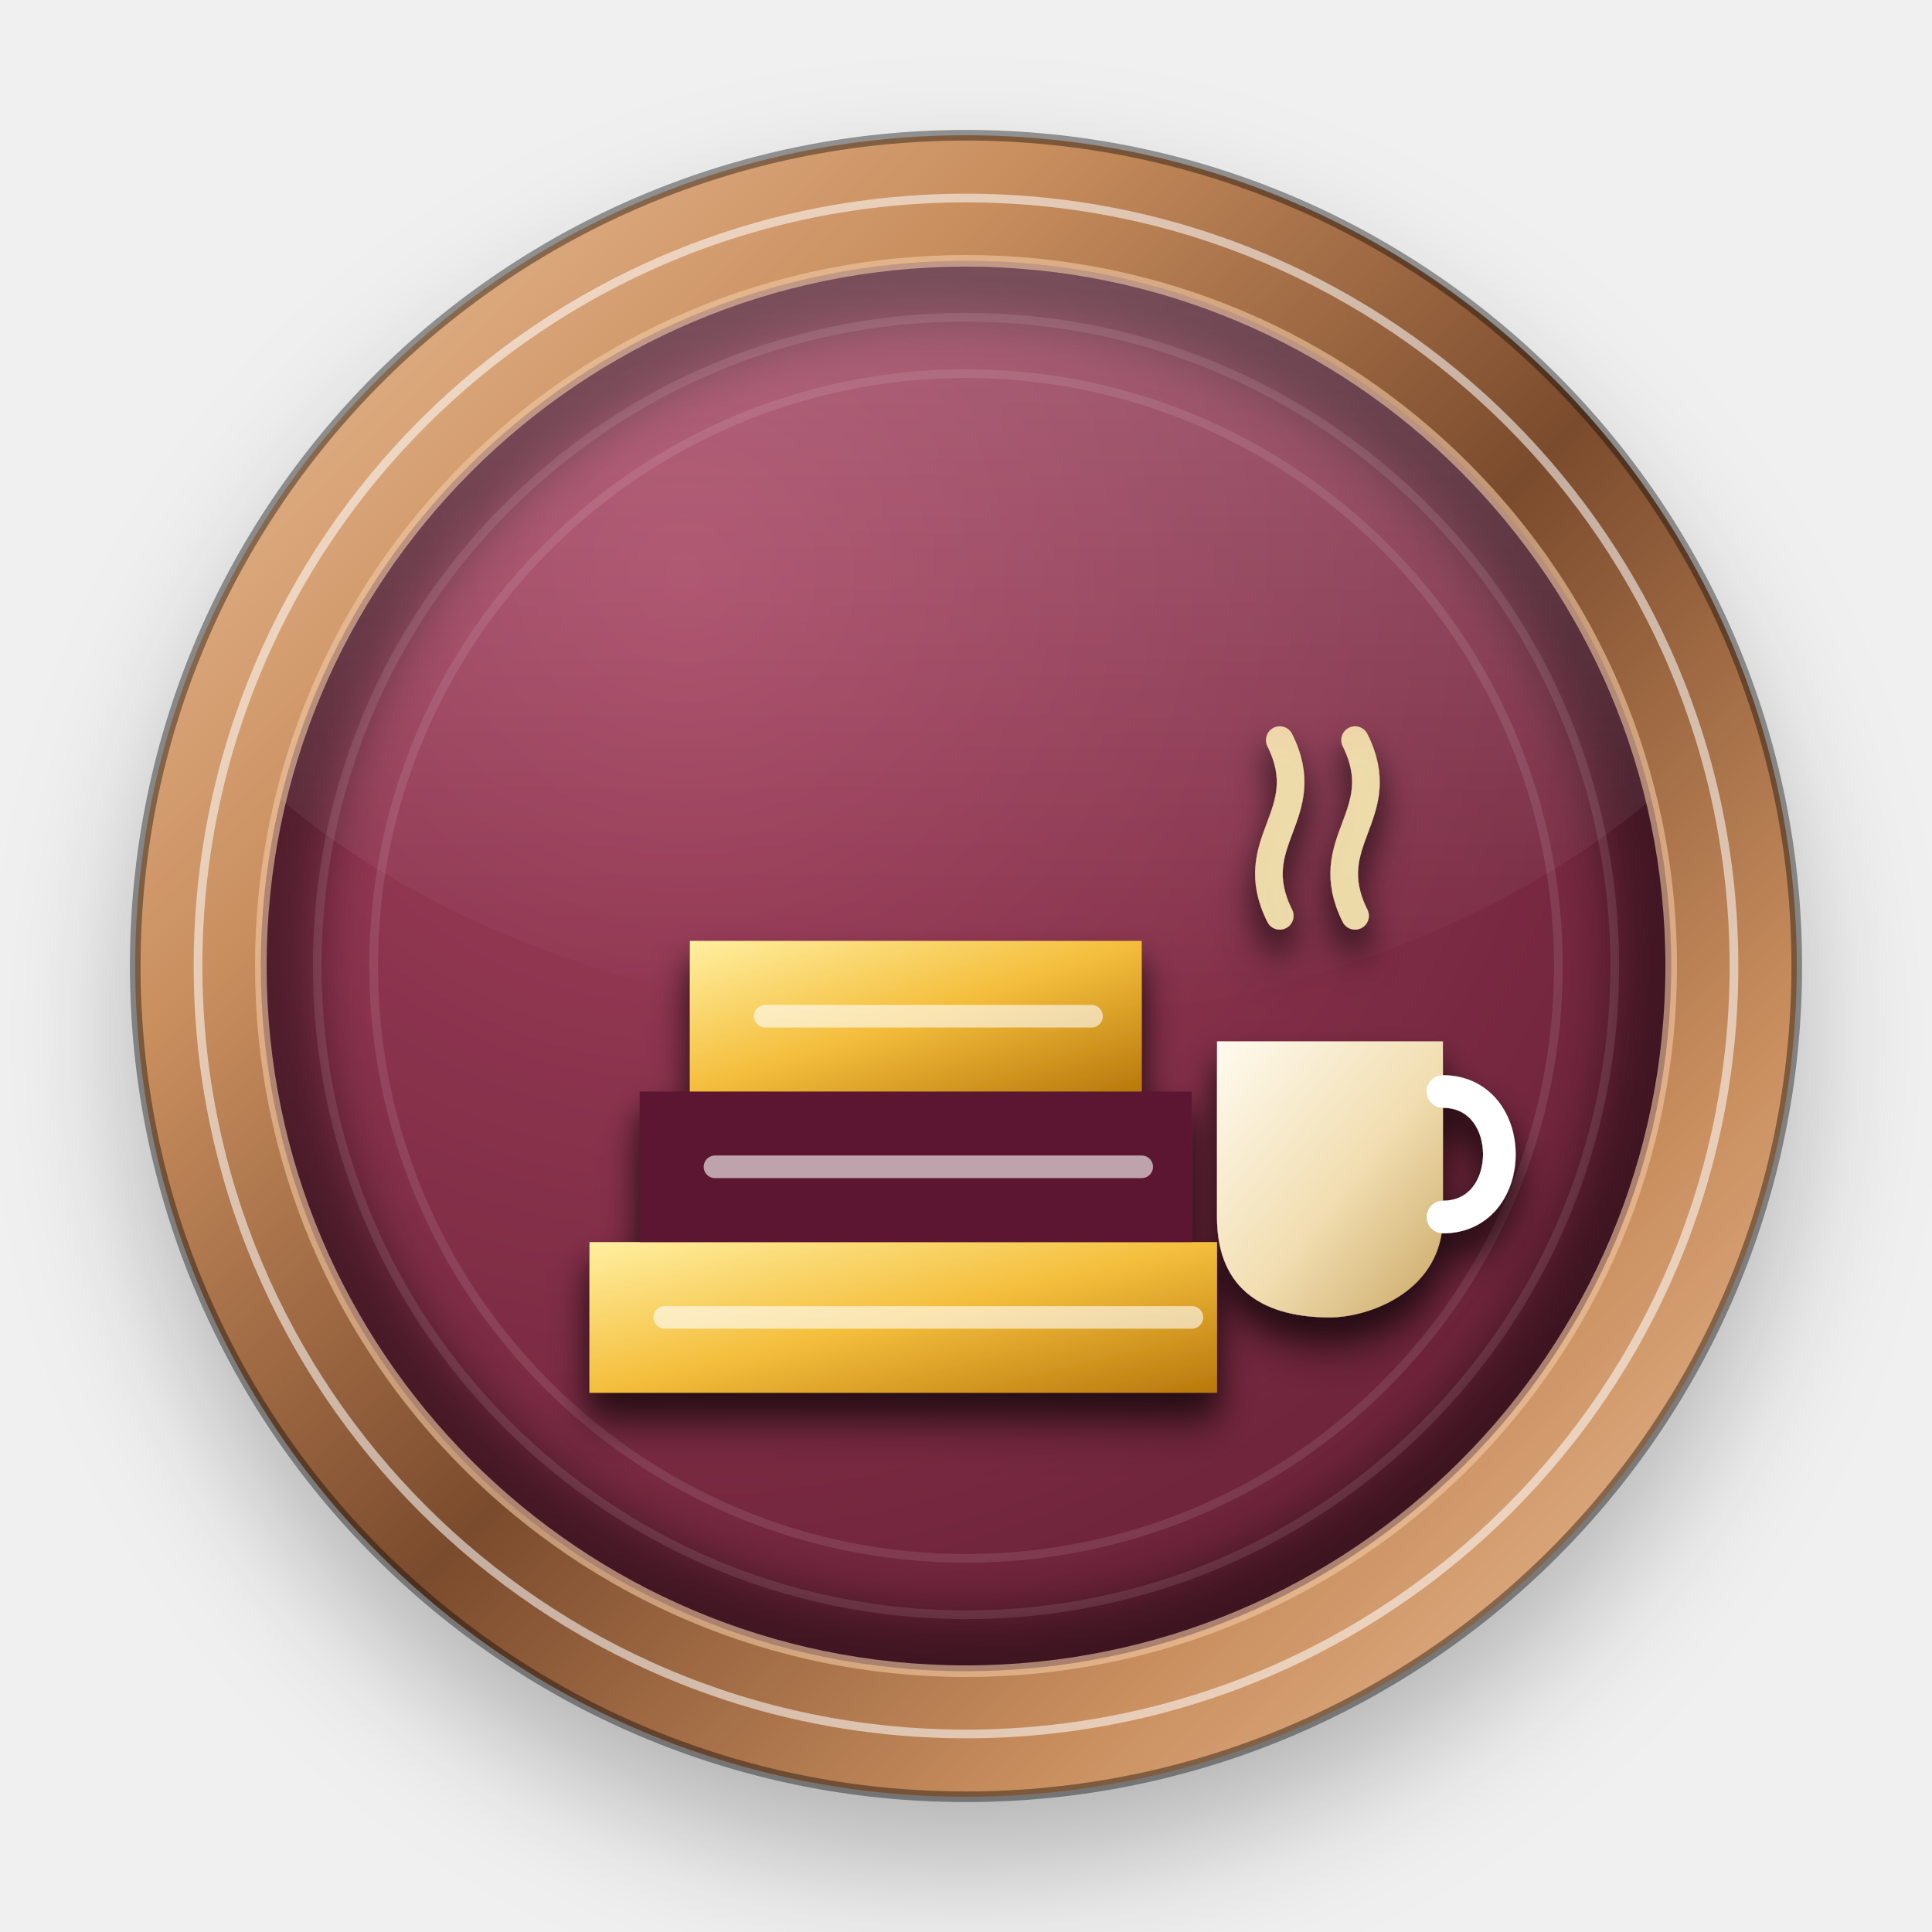
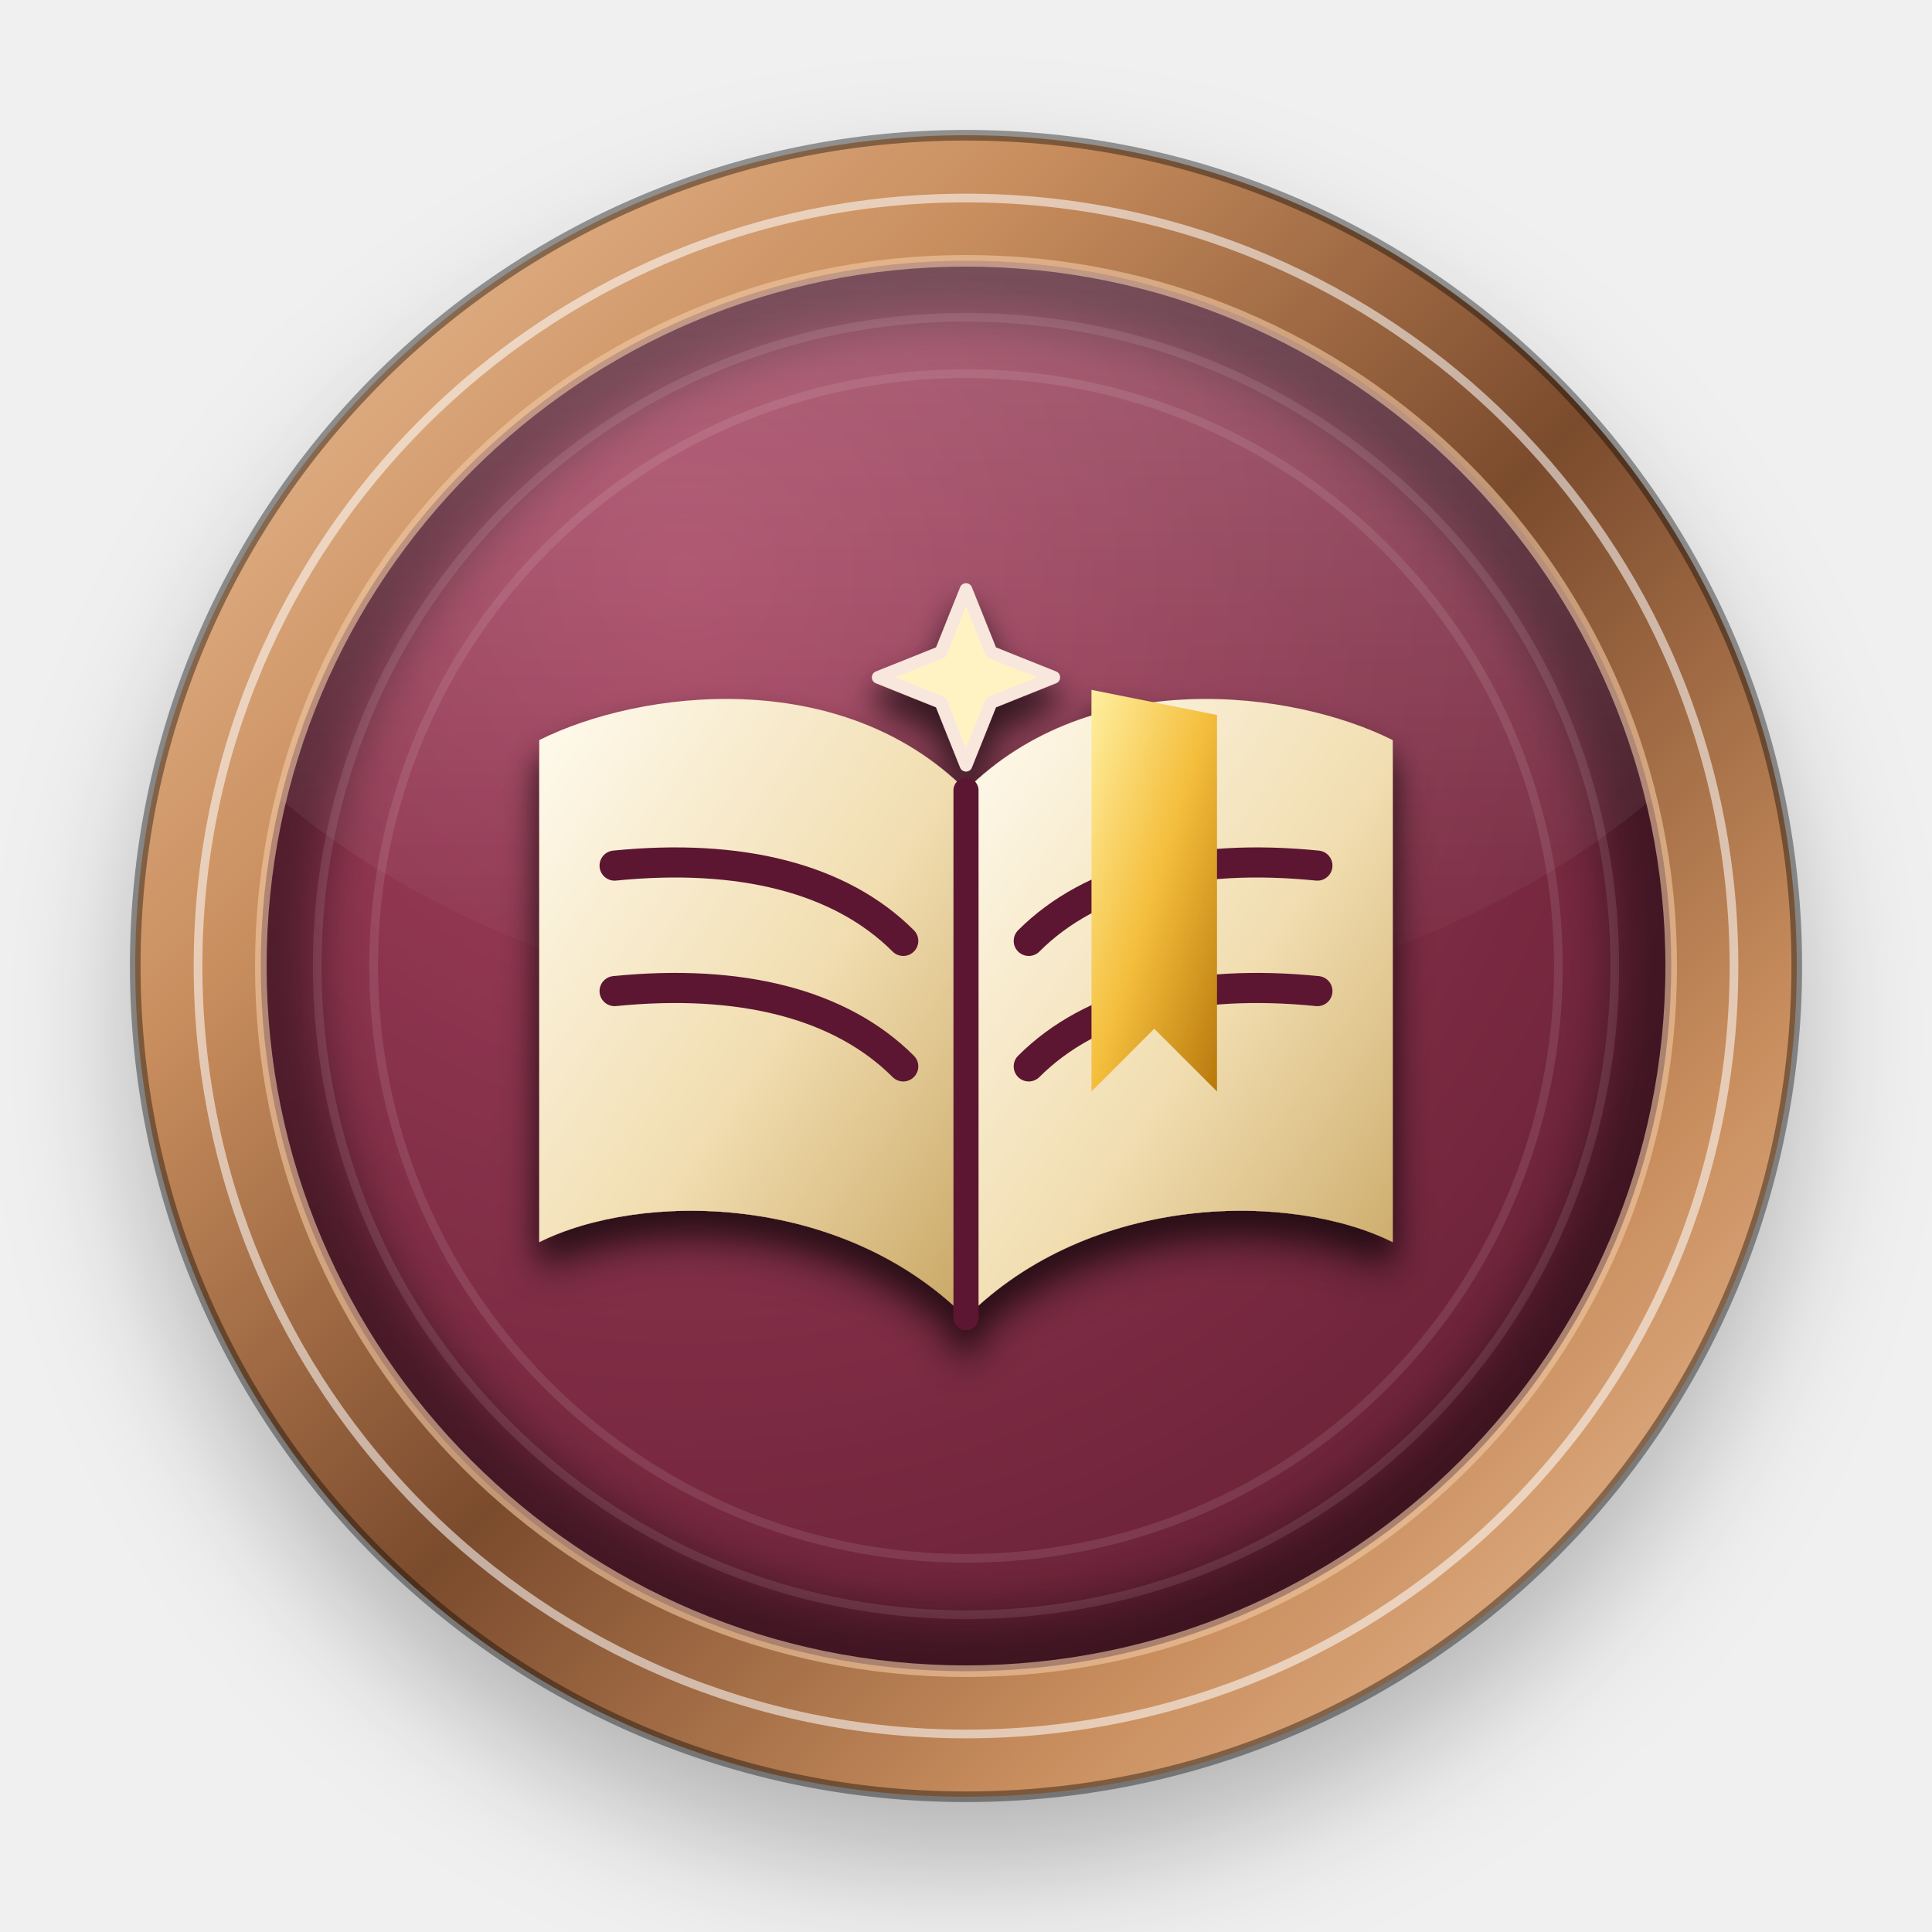
<svg xmlns="http://www.w3.org/2000/svg" viewBox="-100 -100 200 200" width="400" height="400">
  <defs>
    <filter id="blur8" x="-30%" y="-30%" width="160%" height="160%">
      <feGaussianBlur stdDeviation="7" />
    </filter>
    <filter id="blur3" x="-30%" y="-30%" width="160%" height="160%">
      <feGaussianBlur stdDeviation="2.6" />
    </filter>
    <filter id="emb" x="-20%" y="-20%" width="140%" height="140%">
      <feDropShadow dx="0" dy="1.6" stdDeviation="1.1" flood-color="#000" flood-opacity=".38" />
    </filter>
  </defs>
  <style>.mb26 .nf{fill:none} .mb26 .sf{fill:#F8E7DD;fill-opacity:.17} .mb26 .fl{fill:#F8E7DD;stroke:none} .mb26 .gl{fill:url(#b26g);stroke:none}</style>
  <defs>
    <radialGradient id="b26h" cx=".5" cy=".5" r=".5">
      <stop offset=".6" stop-color="#F3D58A" stop-opacity="0" />
      <stop offset=".82" stop-color="#F3D58A" stop-opacity=".95" />
      <stop offset="1" stop-color="#F3D58A" stop-opacity="0" />
    </radialGradient>
    <linearGradient id="b26r" x1="0" y1="0" x2="1" y2="1">
      <stop offset="0" stop-color="#F2C9A4" />
      <stop offset=".28" stop-color="#C98E5E" />
      <stop offset=".52" stop-color="#7B4B2D" />
      <stop offset=".76" stop-color="#C98E5E" />
      <stop offset="1" stop-color="#F2C9A4" />
    </linearGradient>
    <radialGradient id="b26p" cx=".3" cy=".22" r="1.15">
      <stop offset="0" stop-color="#A5415F" />
      <stop offset="1" stop-color="#541629" />
    </radialGradient>
    <radialGradient id="b26g" cx=".5" cy=".5" r=".5">
      <stop offset="0" stop-color="#F0A9BF" stop-opacity=".95" />
      <stop offset="1" stop-color="#F0A9BF" stop-opacity=".55" />
    </radialGradient>
    <linearGradient id="b26s" x1="0" y1="0" x2="0" y2="1">
      <stop offset="0" stop-color="#fff" stop-opacity=".34" />
      <stop offset="1" stop-color="#fff" stop-opacity="0" />
    </linearGradient>
    <clipPath id="b26c">
      <path d="M-73,0A73,73 0 1 0 73,0A73,73 0 1 0 -73,0Z" />
    </clipPath>
  </defs>
  <path d="M-86,0A86,86 0 1 0 86,0A86,86 0 1 0 -86,0Z" transform="translate(0 7)" fill="#000" opacity=".26" filter="url(#blur8)" />
  <path d="M-86,0A86,86 0 1 0 86,0A86,86 0 1 0 -86,0Z" fill="url(#b26r)" />
  <path d="M-86,0A86,86 0 1 0 86,0A86,86 0 1 0 -86,0Z" fill="none" stroke="#000" stroke-opacity=".38" stroke-width="1.1" />
  <path d="M-79.5,0A79.5,79.5 0 1 0 79.5,0A79.5,79.5 0 1 0 -79.5,0Z" fill="none" stroke="#fff" stroke-opacity=".55" stroke-width=".9" />
  <path d="M-73,0A73,73 0 1 0 73,0A73,73 0 1 0 -73,0Z" fill="url(#b26p)" />
  <g clip-path="url(#b26c)">
    <path d="M-73,0A73,73 0 1 0 73,0A73,73 0 1 0 -73,0Z" fill="none" stroke="#000" stroke-opacity=".42" stroke-width="12" filter="url(#blur3)" />
    <path d="M-67.16,0A67.16,67.16 0 1 0 67.16,0A67.16,67.16 0 1 0 -67.16,0Z" fill="none" stroke="#fff" stroke-opacity=".10" stroke-width=".9" />
    <path d="M-61.32,0A61.32,61.32 0 1 0 61.32,0A61.32,61.32 0 1 0 -61.32,0Z" fill="none" stroke="#fff" stroke-opacity=".10" stroke-width=".9" />
    <ellipse cx="0" cy="-58" rx="92" ry="64" fill="url(#b26s)" />
  </g>
  <path d="M-73,0A73,73 0 1 0 73,0A73,73 0 1 0 -73,0Z" fill="none" stroke="#F2C9A4" stroke-opacity=".6" stroke-width="1.2" />
  <g filter="url(#emb)" fill="none" stroke="#F8E7DD" stroke-linecap="round" stroke-linejoin="round" class="mb26" transform="scale(1.16)">
    <defs>
      <linearGradient id="iGold" x1="0" y1="0" x2="1" y2="1">
        <stop offset="0" stop-color="#FFF3B0" />
        <stop offset=".45" stop-color="#F6C443" />
        <stop offset="1" stop-color="#B97C0A" />
      </linearGradient>
      <linearGradient id="iFire" x1="0" y1="0" x2="0" y2="1">
        <stop offset="0" stop-color="#FFE27A" />
        <stop offset=".5" stop-color="#FF9A2E" />
        <stop offset="1" stop-color="#E8481A" />
      </linearGradient>
      <linearGradient id="iFire2" x1="0" y1="0" x2="0" y2="1">
        <stop offset="0" stop-color="#FFFBE0" />
        <stop offset="1" stop-color="#FFC24A" />
      </linearGradient>
      <linearGradient id="iWax" x1="0" y1="0" x2="1" y2="0">
        <stop offset="0" stop-color="#F3E7CF" />
        <stop offset=".5" stop-color="#FFFDF4" />
        <stop offset="1" stop-color="#D9C7A3" />
      </linearGradient>
      <linearGradient id="iWood" x1="0" y1="0" x2="0" y2="1">
        <stop offset="0" stop-color="#C98A52" />
        <stop offset="1" stop-color="#7A4A26" />
      </linearGradient>
      <linearGradient id="iGlass" x1="0" y1="0" x2="1" y2="1">
        <stop offset="0" stop-color="#FFF6D6" stop-opacity=".95" />
        <stop offset="1" stop-color="#FFC15A" stop-opacity=".55" />
      </linearGradient>
      <linearGradient id="iSteel" x1="0" y1="0" x2="1" y2="1">
        <stop offset="0" stop-color="#FFFFFF" />
        <stop offset="1" stop-color="#A9B6CC" />
      </linearGradient>
      <linearGradient id="iPaper" x1="0" y1="0" x2="1" y2="1">
        <stop offset="0" stop-color="#FFFFFF" />
        <stop offset="1" stop-color="#DDE3F2" />
      </linearGradient>
      <linearGradient id="iRed" x1="0" y1="0" x2="0" y2="1">
        <stop offset="0" stop-color="#FF7B6B" />
        <stop offset="1" stop-color="#C2352B" />
      </linearGradient>
      <linearGradient id="iBlue" x1="0" y1="0" x2="1" y2="1">
        <stop offset="0" stop-color="#8FD3FF" />
        <stop offset="1" stop-color="#2F6FD0" />
      </linearGradient>
      <linearGradient id="iBrown" x1="0" y1="0" x2="0" y2="1">
        <stop offset="0" stop-color="#B07A4C" />
        <stop offset="1" stop-color="#6B4126" />
      </linearGradient>
      <radialGradient id="iGlow">
        <stop offset="0" stop-color="#FFE9A8" stop-opacity=".85" />
        <stop offset="1" stop-color="#FFE9A8" stop-opacity="0" />
      </radialGradient>
      <linearGradient id="iSand" x1="0" y1="0" x2="0" y2="1">
        <stop offset="0" stop-color="#FFE29A" />
        <stop offset="1" stop-color="#E0A33A" />
      </linearGradient>
    </defs>
    <defs>
      <linearGradient id="cham" x1="0" y1="0" x2="1" y2="1">
        <stop offset="0" stop-color="#FFFBEF" />
        <stop offset=".55" stop-color="#F1DDB0" />
        <stop offset="1" stop-color="#C9A765" />
      </linearGradient>
      <linearGradient id="gld" x1="0" y1="0" x2="1" y2="1">
        <stop offset="0" stop-color="#FFEFA0" />
        <stop offset=".5" stop-color="#F4BE3C" />
        <stop offset="1" stop-color="#B8780C" />
      </linearGradient>
      <radialGradient id="glw">
        <stop offset="0" stop-color="#FFE9A8" stop-opacity=".5" />
        <stop offset="1" stop-color="#FFE9A8" stop-opacity="0" />
      </radialGradient>
      <filter id="bev" x="-25%" y="-25%" width="150%" height="150%">
        <feGaussianBlur in="SourceAlpha" stdDeviation="1.7" result="b" />
        <feSpecularLighting in="b" surfaceScale="3.2" specularConstant="1" specularExponent="18" lighting-color="#ffffff" result="s">
          <fePointLight x="-30" y="-70" z="80" />
        </feSpecularLighting>
        <feComposite in="s" in2="SourceAlpha" operator="in" result="s2" />
        <feComposite in="SourceGraphic" in2="s2" operator="arithmetic" k1="0" k2="1" k3=".9" k4="0" result="m" />
        <feDropShadow in="m" dx="0" dy="2.2" stdDeviation="1.6" flood-color="#000" flood-opacity=".5" />
      </filter>
    </defs>
    <g filter="url(#bev)">
      <g transform="scale(1.12)">
-         <path d="M-30,22 H20 V34 H-30Z" fill="url(#gld)" stroke="#5C1830" stroke-opacity="0" stroke-width="1.6" stroke-linejoin="round" />
-         <path d="M-26,10 H18 V22 H-26Z" fill="#5C1830" stroke="#5C1830" stroke-opacity="0" stroke-width="1.6" stroke-linejoin="round" />
-         <path d="M-22,-2 H14 V10 H-22Z" fill="url(#gld)" stroke="#5C1830" stroke-opacity="0" stroke-width="1.6" stroke-linejoin="round" />
-         <path d="M-24,28 H18 M-20,16 H14 M-16,4 H10" stroke="#fff" stroke-width="1.8" opacity=".6" />
-         <path d="M20,6 H38 V20 C38,26 32,28 29,28 C24,28 20,26 20,20Z" fill="url(#cham)" stroke="#5C1830" stroke-opacity="0" stroke-width="1.6" stroke-linejoin="round" />
-         <path d="M38,10 C44,10 44,20 38,20" stroke="#fff" stroke-width="2.6" fill="none" />
-         <path d="M25,-4 C22,-10 28,-12 25,-18 M31,-4 C28,-10 34,-12 31,-18" stroke="#FFF1B8" stroke-width="2.2" fill="none" stroke-linecap="round" opacity=".85" />
+         <path d="M0,-14 C-10,-24 -26,-22 -34,-18 V22 C-26,18 -10,18 0,28Z" fill="url(#cham)" stroke="#5C1830" stroke-opacity="0" stroke-width="1.6" stroke-linejoin="round" />
+         <path d="M0,-14 C10,-24 26,-22 34,-18 V22 C26,18 10,18 0,28Z" fill="url(#cham)" stroke="#5C1830" stroke-opacity="0" stroke-width="1.6" stroke-linejoin="round" />
+         <path d="M0,-14 V28" stroke="#5C1830" stroke-width="2" />
+         <path d="M-28,-8 C-18,-9 -10,-7 -5,-2 M-28,2 C-18,1 -10,3 -5,8 M5,-2 C10,-7 18,-9 28,-8 M5,8 C10,3 18,1 28,2" stroke="#5C1830" stroke-width="2.4" fill="none" stroke-linecap="round" />
+         <path d="M10,-22 V10 L15,5 L20,10 V-20Z" fill="url(#gld)" stroke="#5C1830" stroke-opacity="0" stroke-width="1.6" stroke-linejoin="round" />
+         <path d="M0,-30 l2,5 l5,2 l-5,2 l-2,5 l-2,-5 l-5,-2 l5,-2z" fill="#FFF3C4" />
      </g>
    </g>
  </g>
</svg>
